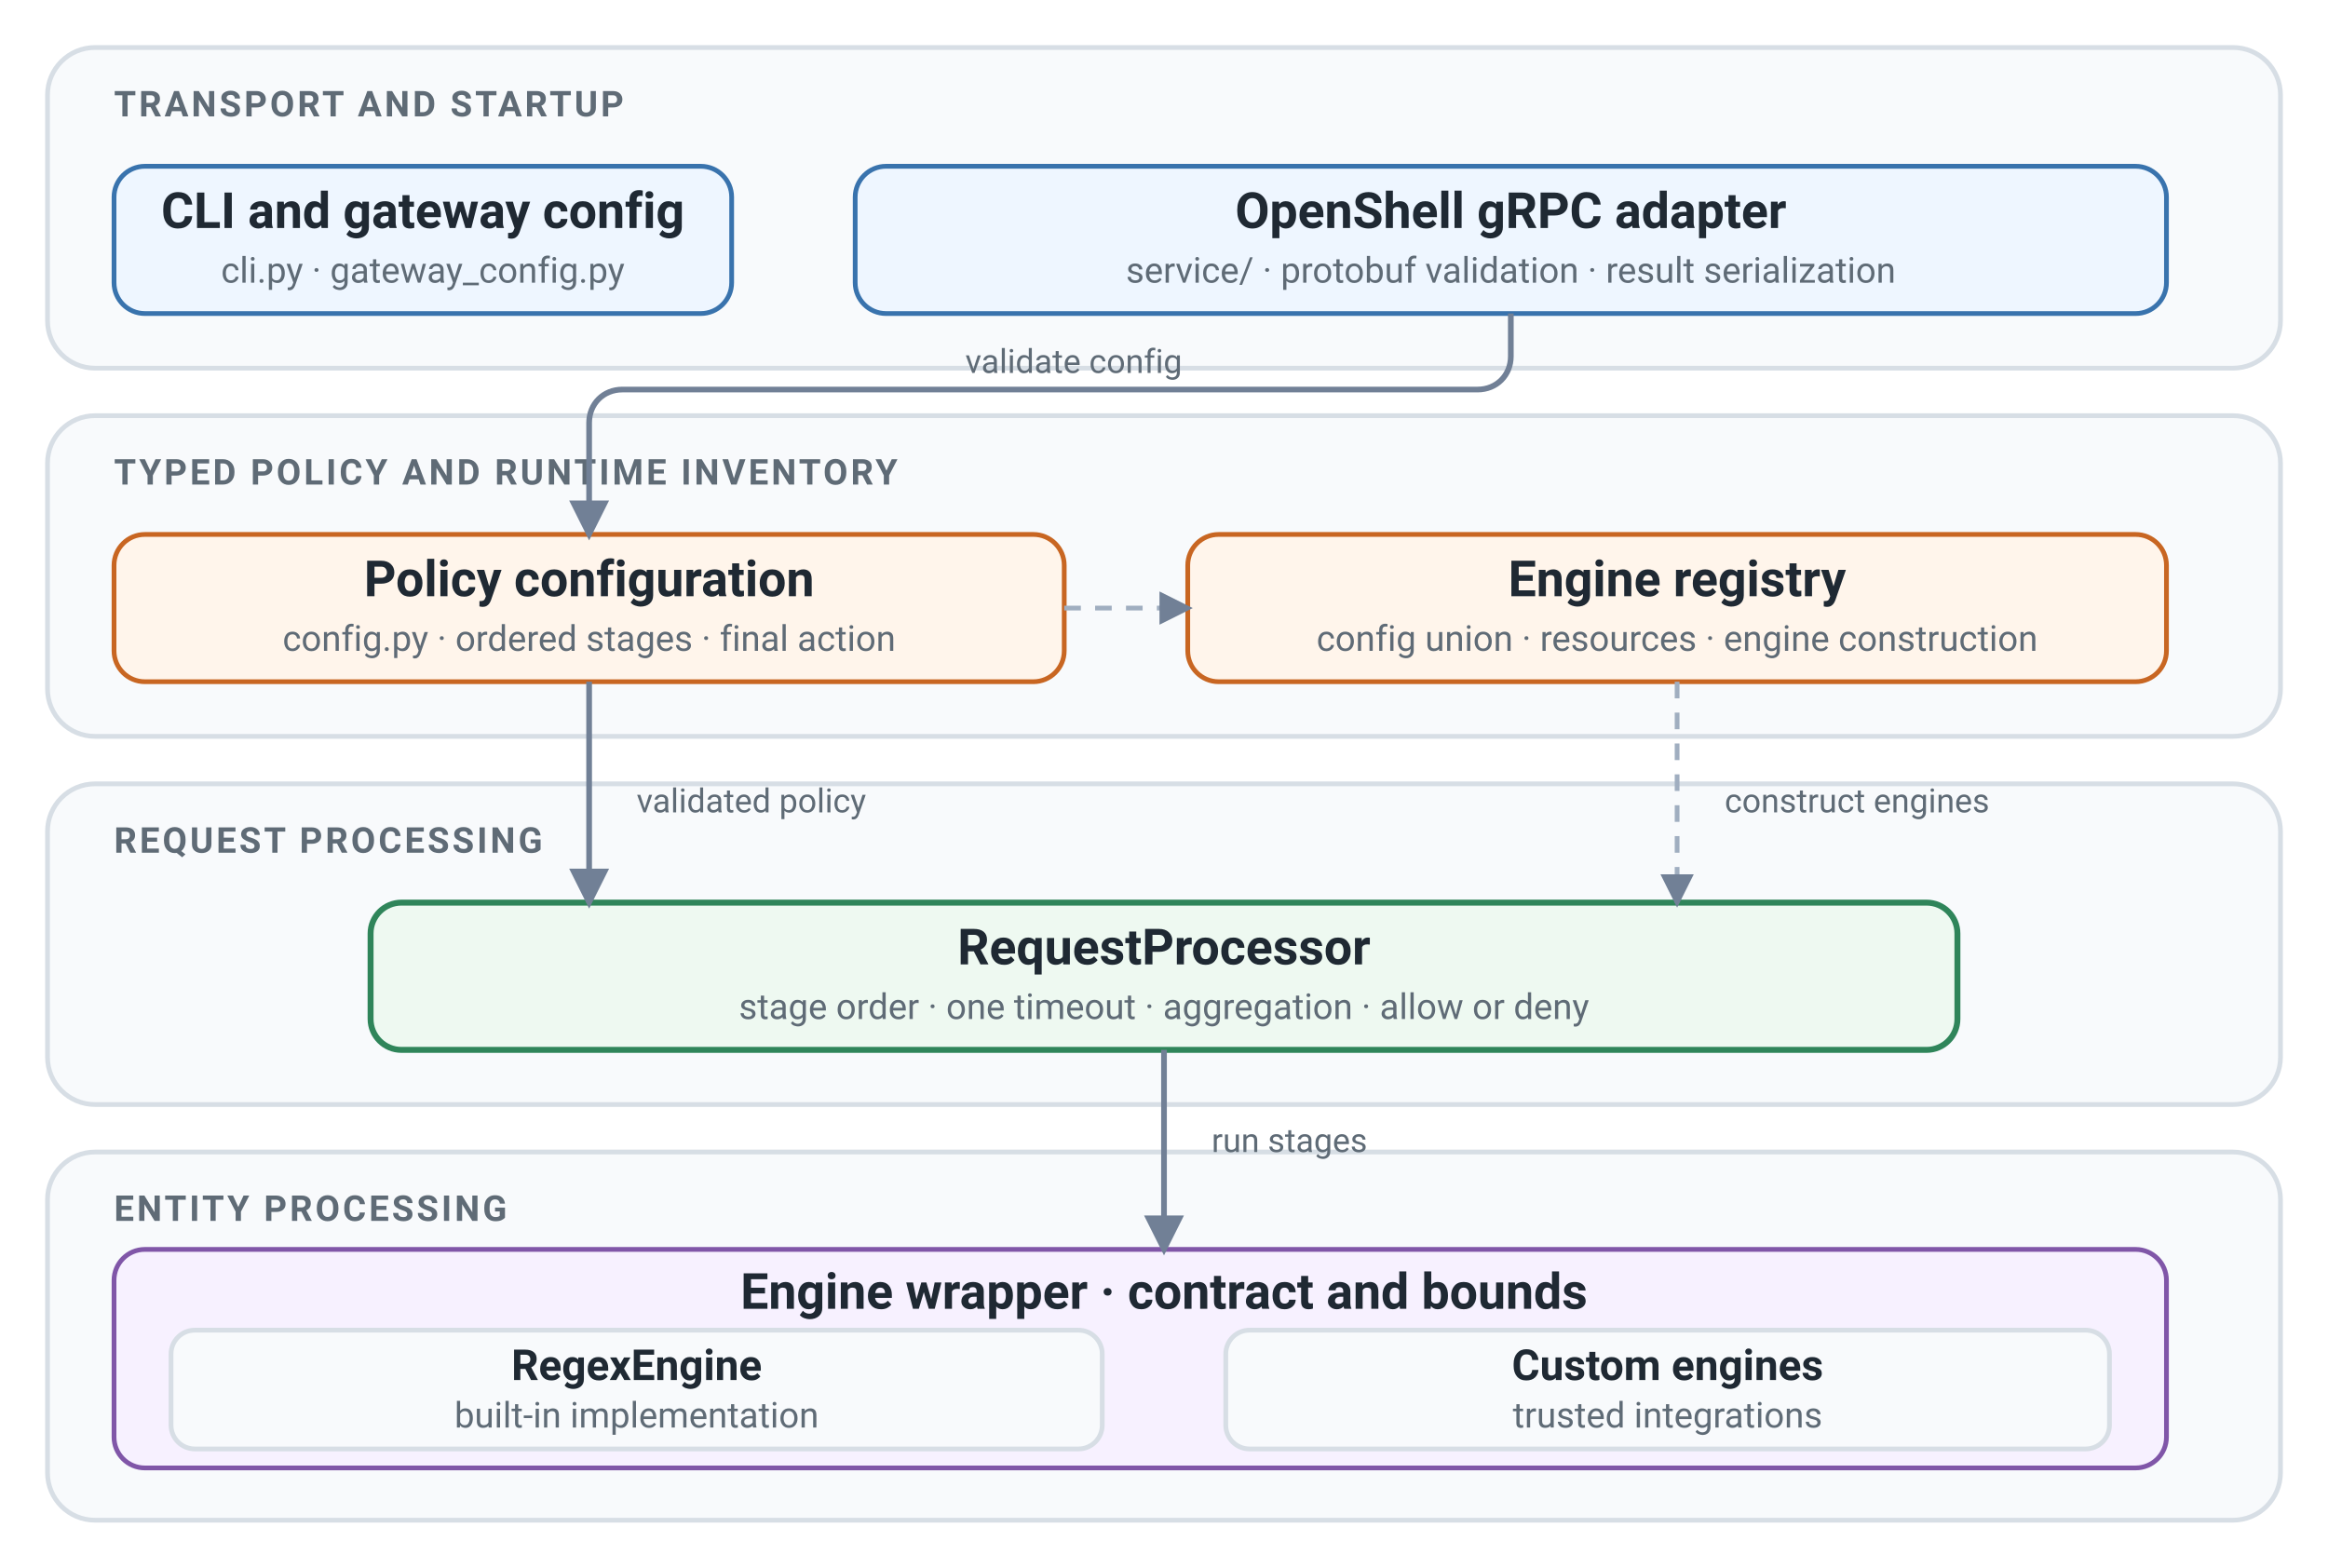
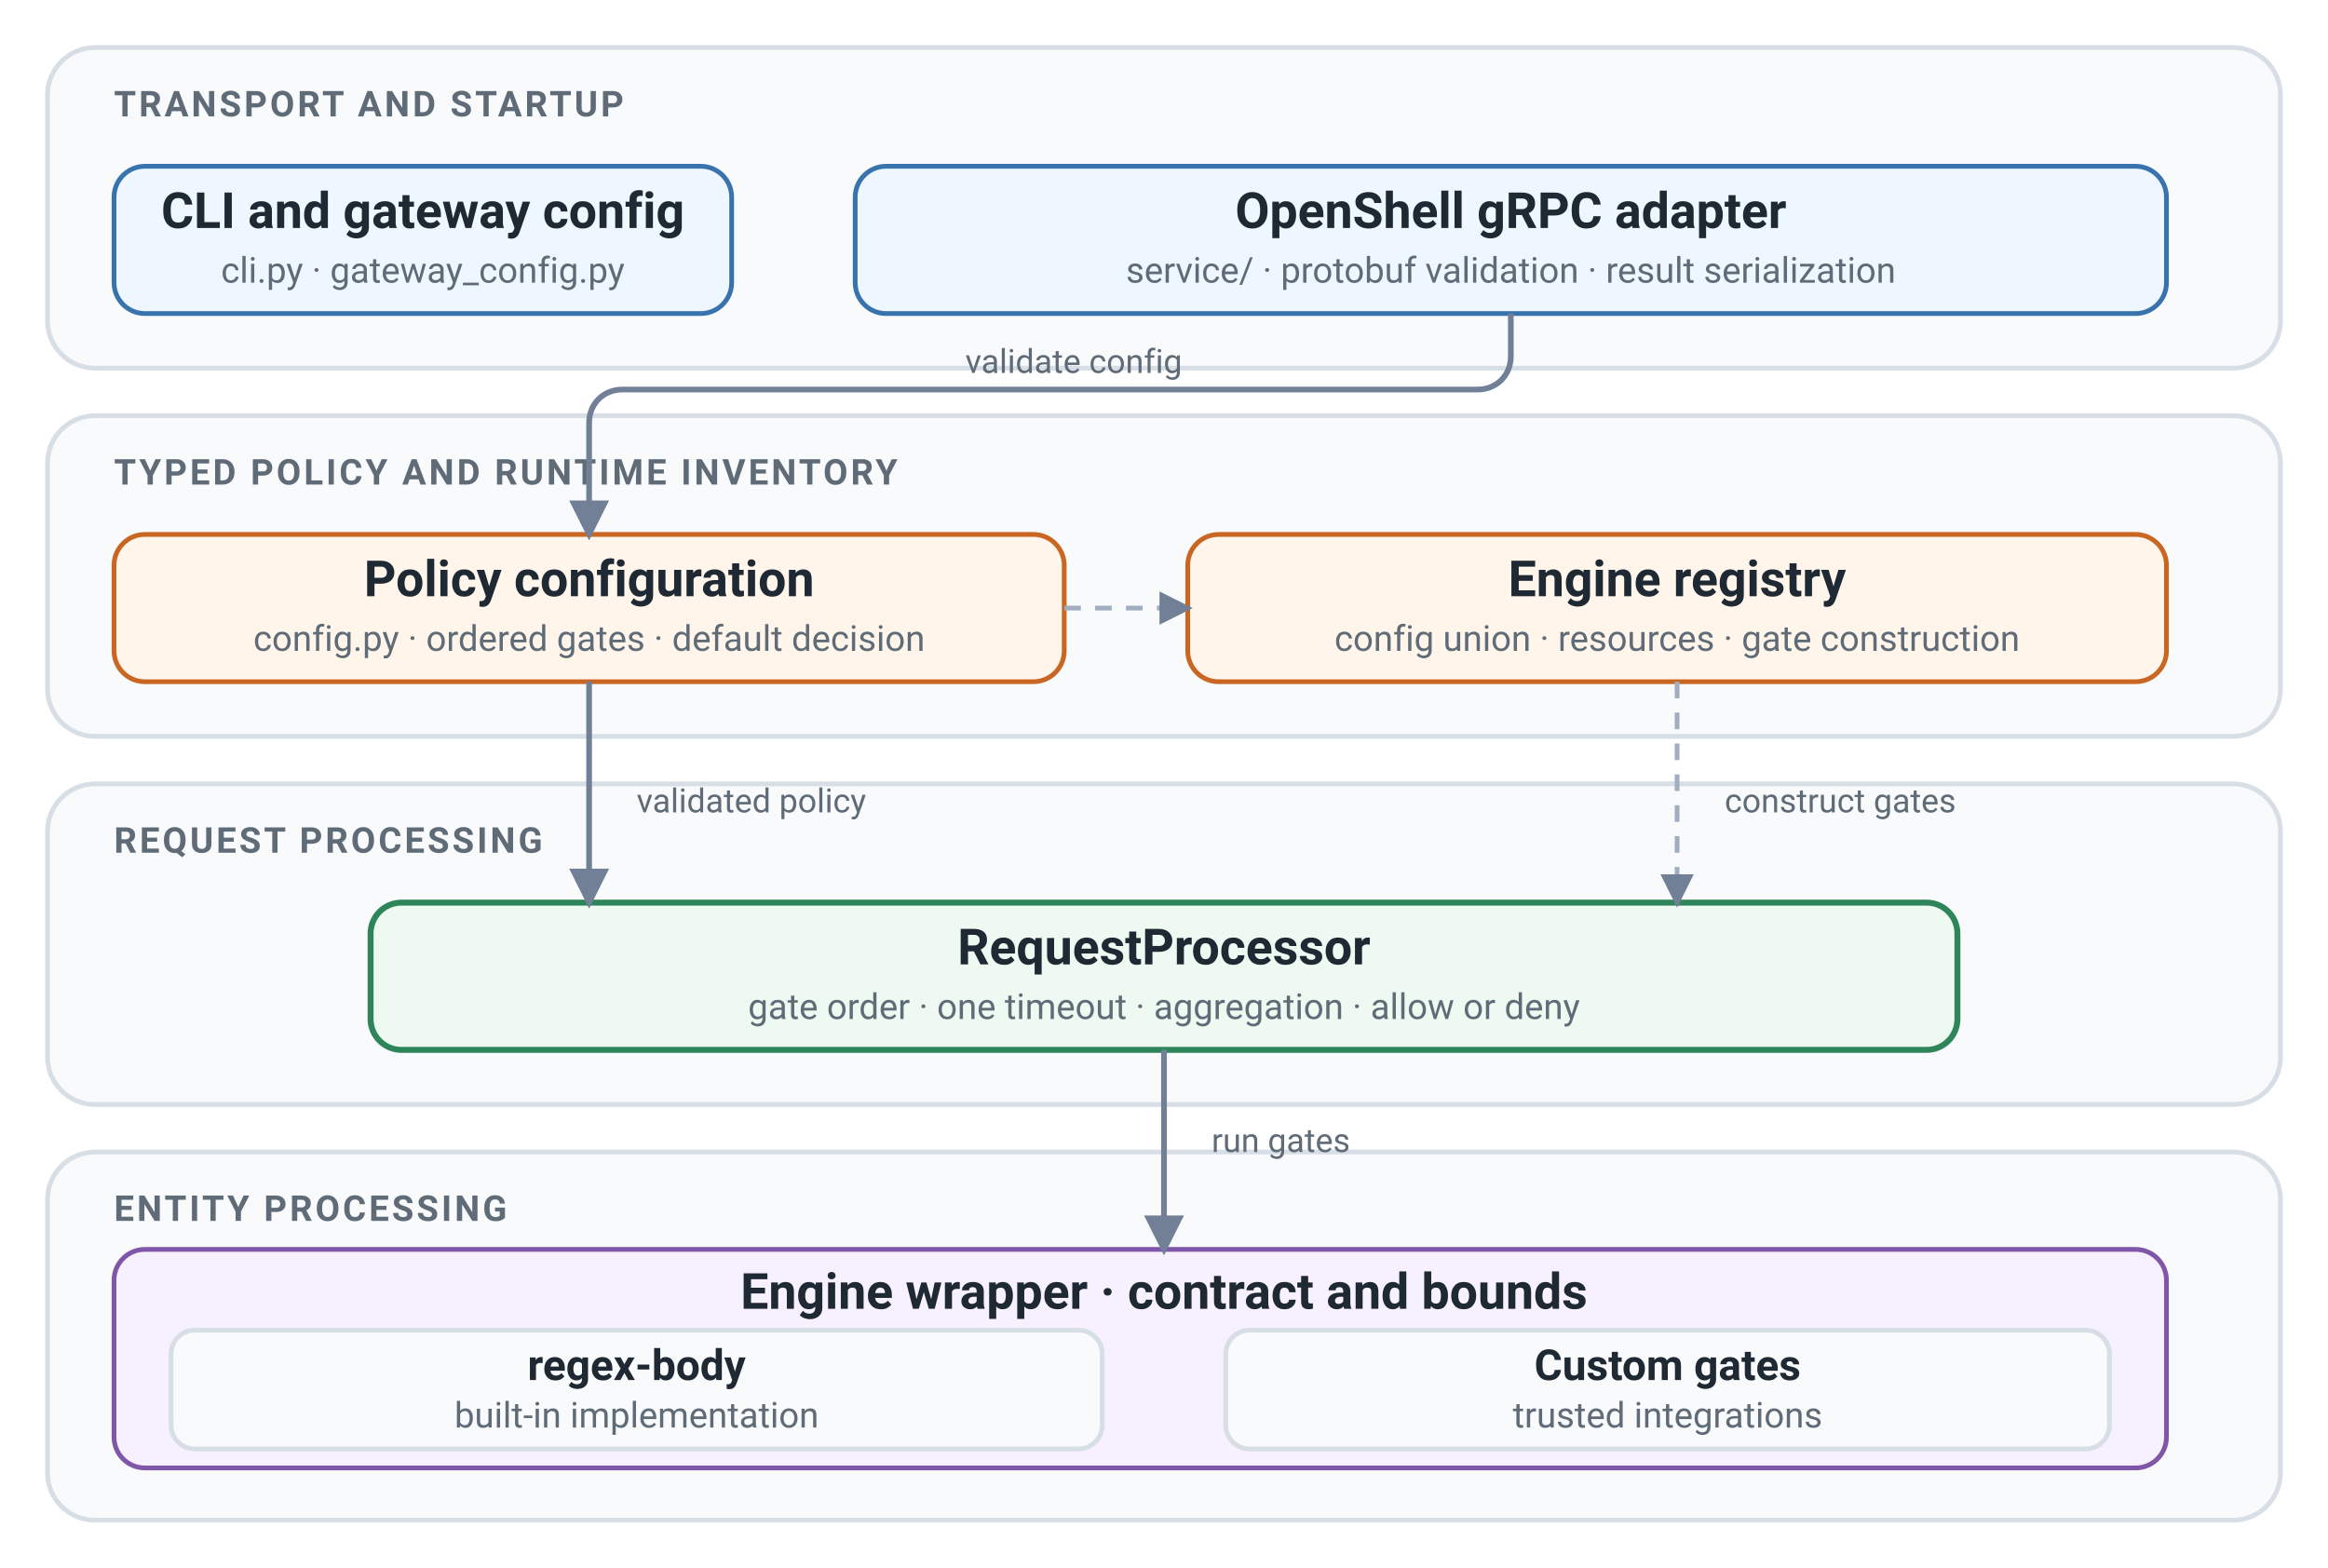
<svg xmlns="http://www.w3.org/2000/svg" viewBox="0 0 980 660" role="img" aria-labelledby="title description">
  <defs>
    <style>
      text{font-family:-apple-system,BlinkMacSystemFont,"Segoe UI",Roboto,Helvetica,Arial,sans-serif;fill:#1f2933}
      .layer{fill:#f8fafc;stroke:#d7dee5;stroke-width:2}
      .transport{fill:#eef6ff;stroke:#3973ad;stroke-width:2}
      .policy{fill:#fff5eb;stroke:#c86622;stroke-width:2}
      .process{fill:#eef9f1;stroke:#2f855a;stroke-width:2.5}
      .engine{fill:#f7f1ff;stroke:#8056a8;stroke-width:2}
      .layer-label{font-size:15px;font-weight:700;fill:#5f6b76;letter-spacing:.08em}
      .title{font-size:21px;font-weight:700}
      .implementation{font-size:18px;font-weight:700}
      .subtitle{font-size:15px;fill:#5f6b76}
      .arrow{fill:none;stroke:#718096;stroke-width:2.4;marker-end:url(#arrow)}
      .dependency{fill:none;stroke:#a0aec0;stroke-width:2;stroke-dasharray:7 6;marker-end:url(#arrow)}
      .arrow-label{font-size:14px;fill:#5f6b76}
      @media(prefers-color-scheme:dark){
        text{fill:#edf2f7}
        .layer{fill:#141b1f;stroke:#3d4852}
        .transport{fill:#162b3f;stroke:#7db6e8}
        .policy{fill:#3a2819;stroke:#f6ad55}
        .process{fill:#143126;stroke:#68d391}
        .engine{fill:#2d203a;stroke:#b794d4}
        .layer-label,.subtitle,.arrow-label{fill:#aeb8c5}
        .arrow{stroke:#8b98a5}
        .dependency{stroke:#71808e}
      }
    </style>
    <marker id="arrow" viewBox="0 0 10 10" refX="8.5" refY="5" markerWidth="7" markerHeight="7" orient="auto-start-reverse">
      <path d="M0 0 10 5 0 10Z" fill="#718096" />
    </marker>
  </defs>
  <rect x="20" y="20" width="940" height="135" rx="20" class="layer" />
  <text x="48" y="49" class="layer-label">TRANSPORT AND STARTUP</text>
  <rect x="48" y="70" width="260" height="62" rx="13" class="transport" />
  <text x="178" y="96" text-anchor="middle" class="title">CLI and gateway config</text>
  <text x="178" y="119" text-anchor="middle" class="subtitle">cli.py · gateway_config.py</text>
  <rect x="360" y="70" width="552" height="62" rx="13" class="transport" />
  <text x="636" y="96" text-anchor="middle" class="title">OpenShell gRPC adapter</text>
  <text x="636" y="119" text-anchor="middle" class="subtitle">service/ · protobuf validation · result serialization</text>
  <rect x="20" y="175" width="940" height="135" rx="20" class="layer" />
  <text x="48" y="204" class="layer-label">TYPED POLICY AND RUNTIME INVENTORY</text>
  <rect x="48" y="225" width="400" height="62" rx="13" class="policy" />
  <text x="248" y="251" text-anchor="middle" class="title">Policy configuration</text>
-   <text x="248" y="274" text-anchor="middle" class="subtitle">config.py · ordered stages · final action</text>
+   <text x="248" y="274" text-anchor="middle" class="subtitle">config.py · ordered gates · default decision</text>
  <rect x="500" y="225" width="412" height="62" rx="13" class="policy" />
  <text x="706" y="251" text-anchor="middle" class="title">Engine registry</text>
-   <text x="706" y="274" text-anchor="middle" class="subtitle">config union · resources · engine construction</text>
+   <text x="706" y="274" text-anchor="middle" class="subtitle">config union · resources · gate construction</text>
  <rect x="20" y="330" width="940" height="135" rx="20" class="layer" />
  <text x="48" y="359" class="layer-label">REQUEST PROCESSING</text>
  <rect x="156" y="380" width="668" height="62" rx="13" class="process" />
  <text x="490" y="406" text-anchor="middle" class="title">RequestProcessor</text>
-   <text x="490" y="429" text-anchor="middle" class="subtitle">stage order · one timeout · aggregation · allow or deny</text>
+   <text x="490" y="429" text-anchor="middle" class="subtitle">gate order · one timeout · aggregation · allow or deny</text>
  <rect x="20" y="485" width="940" height="155" rx="20" class="layer" />
  <text x="48" y="514" class="layer-label">ENTITY PROCESSING</text>
  <rect x="48" y="526" width="864" height="92" rx="13" class="engine" />
  <text x="490" y="551" text-anchor="middle" class="title">Engine wrapper · contract and bounds</text>
  <rect x="72" y="560" width="392" height="50" rx="10" class="layer" />
-   <text x="268" y="581" text-anchor="middle" class="implementation">RegexEngine</text>
+   <text x="268" y="581" text-anchor="middle" class="implementation">regex-body</text>
  <text x="268" y="601" text-anchor="middle" class="subtitle">built-in implementation</text>
  <rect x="516" y="560" width="372" height="50" rx="10" class="layer" />
-   <text x="702" y="581" text-anchor="middle" class="implementation">Custom engines</text>
+   <text x="702" y="581" text-anchor="middle" class="implementation">Custom gates</text>
  <text x="702" y="601" text-anchor="middle" class="subtitle">trusted integrations</text>
  <path d="M636 132v18c0 8-6 14-14 14H262c-8 0-14 6-14 14v47" class="arrow" />
  <text x="452" y="157" text-anchor="middle" class="arrow-label">validate config</text>
  <path d="M248 287v93" class="arrow" />
  <text x="268" y="342" class="arrow-label">validated policy</text>
  <path d="M706 287v93" class="dependency" />
-   <text x="726" y="342" class="arrow-label">construct engines</text>
-   <text x="510" y="485" class="arrow-label">run stages</text>
+   <text x="726" y="342" class="arrow-label">construct gates</text>
+   <text x="510" y="485" class="arrow-label">run gates</text>
  <path d="M448 256h52" class="dependency" />
  <path d="M490 442v84" class="arrow" />
</svg>
